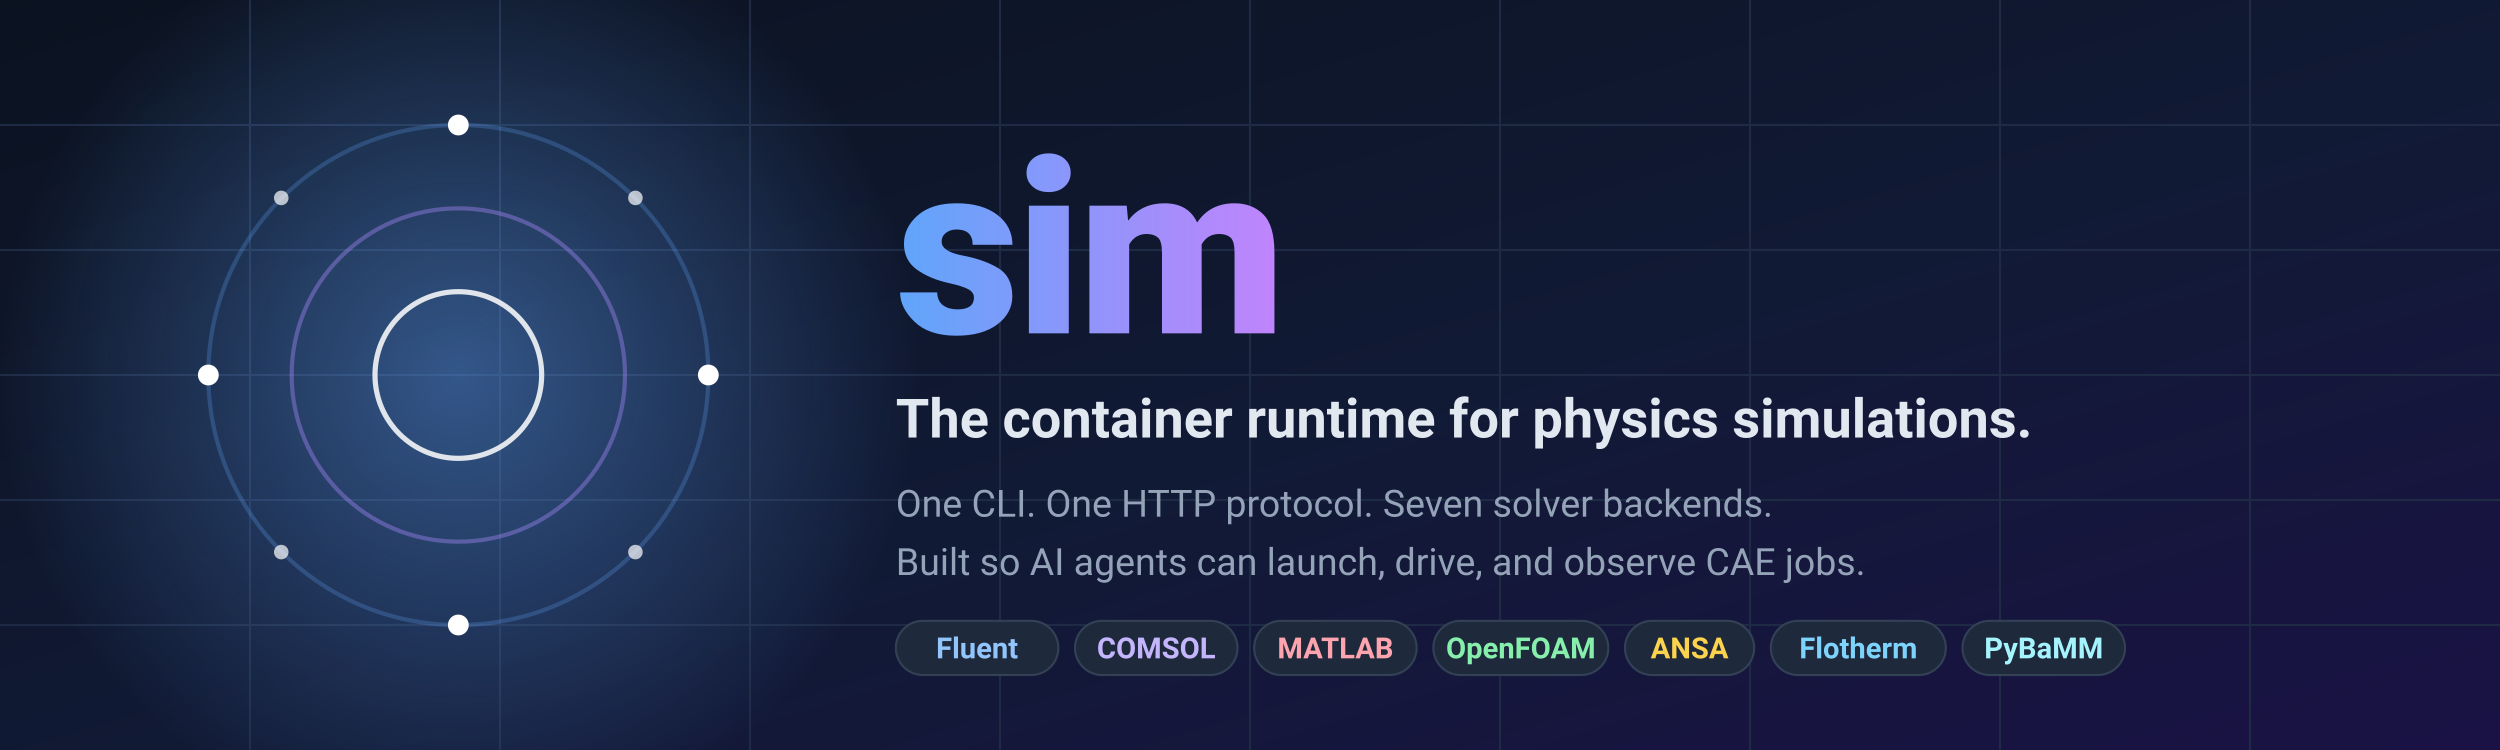
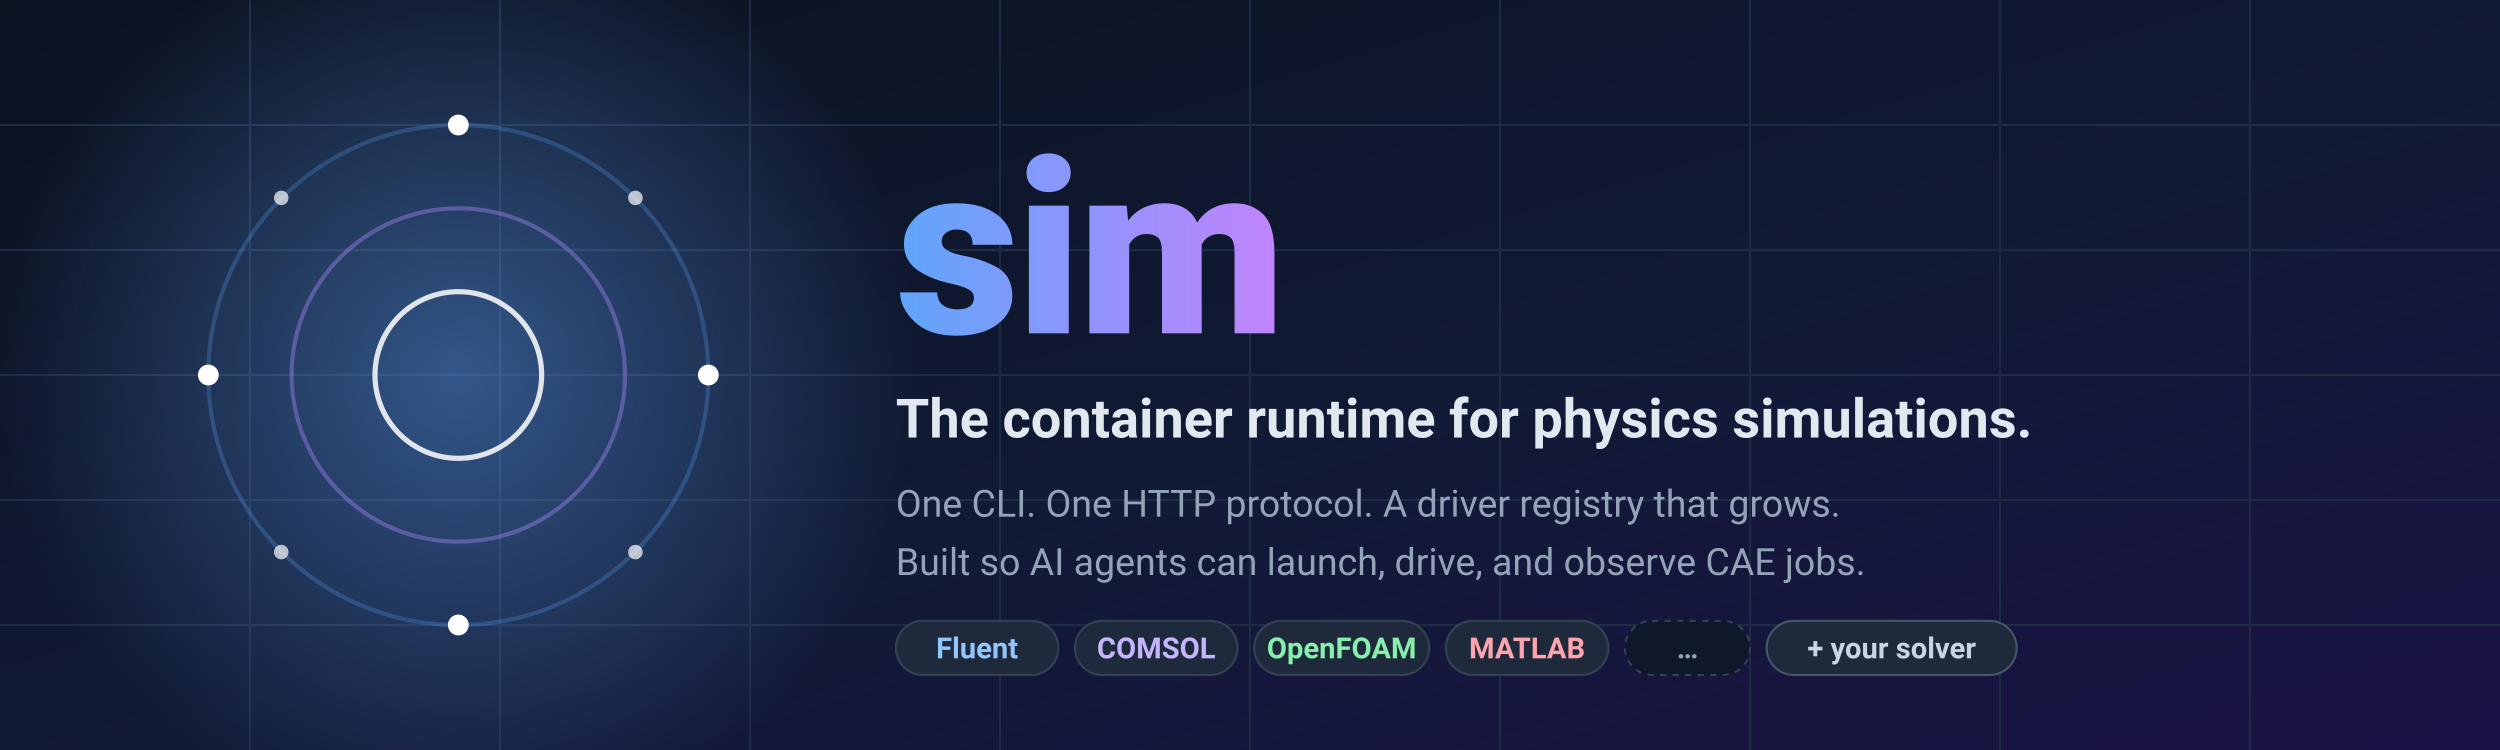
<svg xmlns="http://www.w3.org/2000/svg" viewBox="0 0 1200 360" width="1200" height="360">
  <defs>
    <linearGradient id="bg" x1="0" y1="0" x2="1" y2="1">
      <stop offset="0" stop-color="#0b1220" />
      <stop offset="0.55" stop-color="#111a35" />
      <stop offset="1" stop-color="#1a1245" />
    </linearGradient>
    <linearGradient id="brand" x1="0" y1="0" x2="1" y2="0">
      <stop offset="0" stop-color="#60a5fa" />
      <stop offset="1" stop-color="#c084fc" />
    </linearGradient>
    <radialGradient id="glow" cx="0.5" cy="0.5" r="0.5">
      <stop offset="0" stop-color="#60a5fa" stop-opacity="0.45" />
      <stop offset="1" stop-color="#60a5fa" stop-opacity="0" />
    </radialGradient>
  </defs>
  <rect width="1200" height="360" fill="url(#bg)" />
  <g stroke="#1f2a44" stroke-width="1">
    <path d="M0 60 H1200 M0 120 H1200 M0 180 H1200 M0 240 H1200 M0 300 H1200" />
    <path d="M120 0 V360 M240 0 V360 M360 0 V360 M480 0 V360 M600 0 V360 M720 0 V360 M840 0 V360 M960 0 V360 M1080 0 V360" />
  </g>
  <circle cx="220" cy="180" r="220" fill="url(#glow)" />
  <g transform="translate(220 180)" fill="none" stroke="#ffffff" stroke-linecap="round">
    <circle r="120" stroke="#60a5fa" stroke-opacity="0.25" stroke-width="2" />
    <circle r="80" stroke="#a78bfa" stroke-opacity="0.40" stroke-width="2" />
    <circle r="40" stroke="#ffffff" stroke-opacity="0.85" stroke-width="2.5" />
  </g>
  <g transform="translate(220 180)" fill="#ffffff">
    <circle cx="0" cy="-120" r="5" />
    <circle cx="120" cy="0" r="5" />
    <circle cx="0" cy="120" r="5" />
    <circle cx="-120" cy="0" r="5" />
    <circle cx="85" cy="-85" r="3.5" fill-opacity="0.7" />
    <circle cx="85" cy="85" r="3.5" fill-opacity="0.7" />
    <circle cx="-85" cy="85" r="3.5" fill-opacity="0.7" />
    <circle cx="-85" cy="-85" r="3.5" fill-opacity="0.7" />
  </g>
  <g font-family="ui-sans-serif, system-ui, -apple-system, Segoe UI, Roboto, sans-serif">
    <text x="430" y="160" font-size="116" font-weight="800" fill="url(#brand)" letter-spacing="-2">sim</text>
    <text x="430" y="210" font-size="26" font-weight="600" fill="#e2e8f0">The container runtime for physics simulations.</text>
-     <text x="430" y="248" font-size="18" font-weight="400" fill="#94a3b8">One CLI. One HTTP protocol. Seven solver backends.</text>
+     <text x="430" y="248" font-size="18" font-weight="400" fill="#94a3b8">One CLI. One HTTP protocol. A driver registry that grows.</text>
    <text x="430" y="276" font-size="18" font-weight="400" fill="#94a3b8">Built so AI agents can launch, drive, and observe CAE jobs.</text>
    <g font-size="14" font-weight="600">
      <rect x="430" y="298" width="78" height="26" rx="13" fill="#1e293b" stroke="#334155" />
      <text x="469" y="316" text-anchor="middle" fill="#93c5fd">Fluent</text>
      <rect x="516" y="298" width="78" height="26" rx="13" fill="#1e293b" stroke="#334155" />
      <text x="555" y="316" text-anchor="middle" fill="#c4b5fd">COMSOL</text>
-       <rect x="602" y="298" width="78" height="26" rx="13" fill="#1e293b" stroke="#334155" />
-       <text x="641" y="316" text-anchor="middle" fill="#fda4af">MATLAB</text>
-       <rect x="688" y="298" width="84" height="26" rx="13" fill="#1e293b" stroke="#334155" />
-       <text x="730" y="316" text-anchor="middle" fill="#86efac">OpenFOAM</text>
-       <rect x="780" y="298" width="62" height="26" rx="13" fill="#1e293b" stroke="#334155" />
-       <text x="811" y="316" text-anchor="middle" fill="#fcd34d">ANSA</text>
-       <rect x="850" y="298" width="84" height="26" rx="13" fill="#1e293b" stroke="#334155" />
-       <text x="892" y="316" text-anchor="middle" fill="#7dd3fc">Flotherm</text>
-       <rect x="942" y="298" width="78" height="26" rx="13" fill="#1e293b" stroke="#334155" />
-       <text x="981" y="316" text-anchor="middle" fill="#a5f3fc">PyBaMM</text>
+       <rect x="602" y="298" width="84" height="26" rx="13" fill="#1e293b" stroke="#334155" />
+       <text x="644" y="316" text-anchor="middle" fill="#86efac">OpenFOAM</text>
+       <rect x="694" y="298" width="78" height="26" rx="13" fill="#1e293b" stroke="#334155" />
+       <text x="733" y="316" text-anchor="middle" fill="#fda4af">MATLAB</text>
+       <rect x="780" y="298" width="60" height="26" rx="13" fill="#0f172a" stroke="#334155" stroke-dasharray="3 3" />
+       <text x="810" y="316" text-anchor="middle" fill="#94a3b8">…</text>
+       <rect x="848" y="298" width="120" height="26" rx="13" fill="#1e293b" stroke="#475569" />
+       <text x="908" y="316" text-anchor="middle" fill="#cbd5e1">+ your solver</text>
    </g>
  </g>
</svg>
